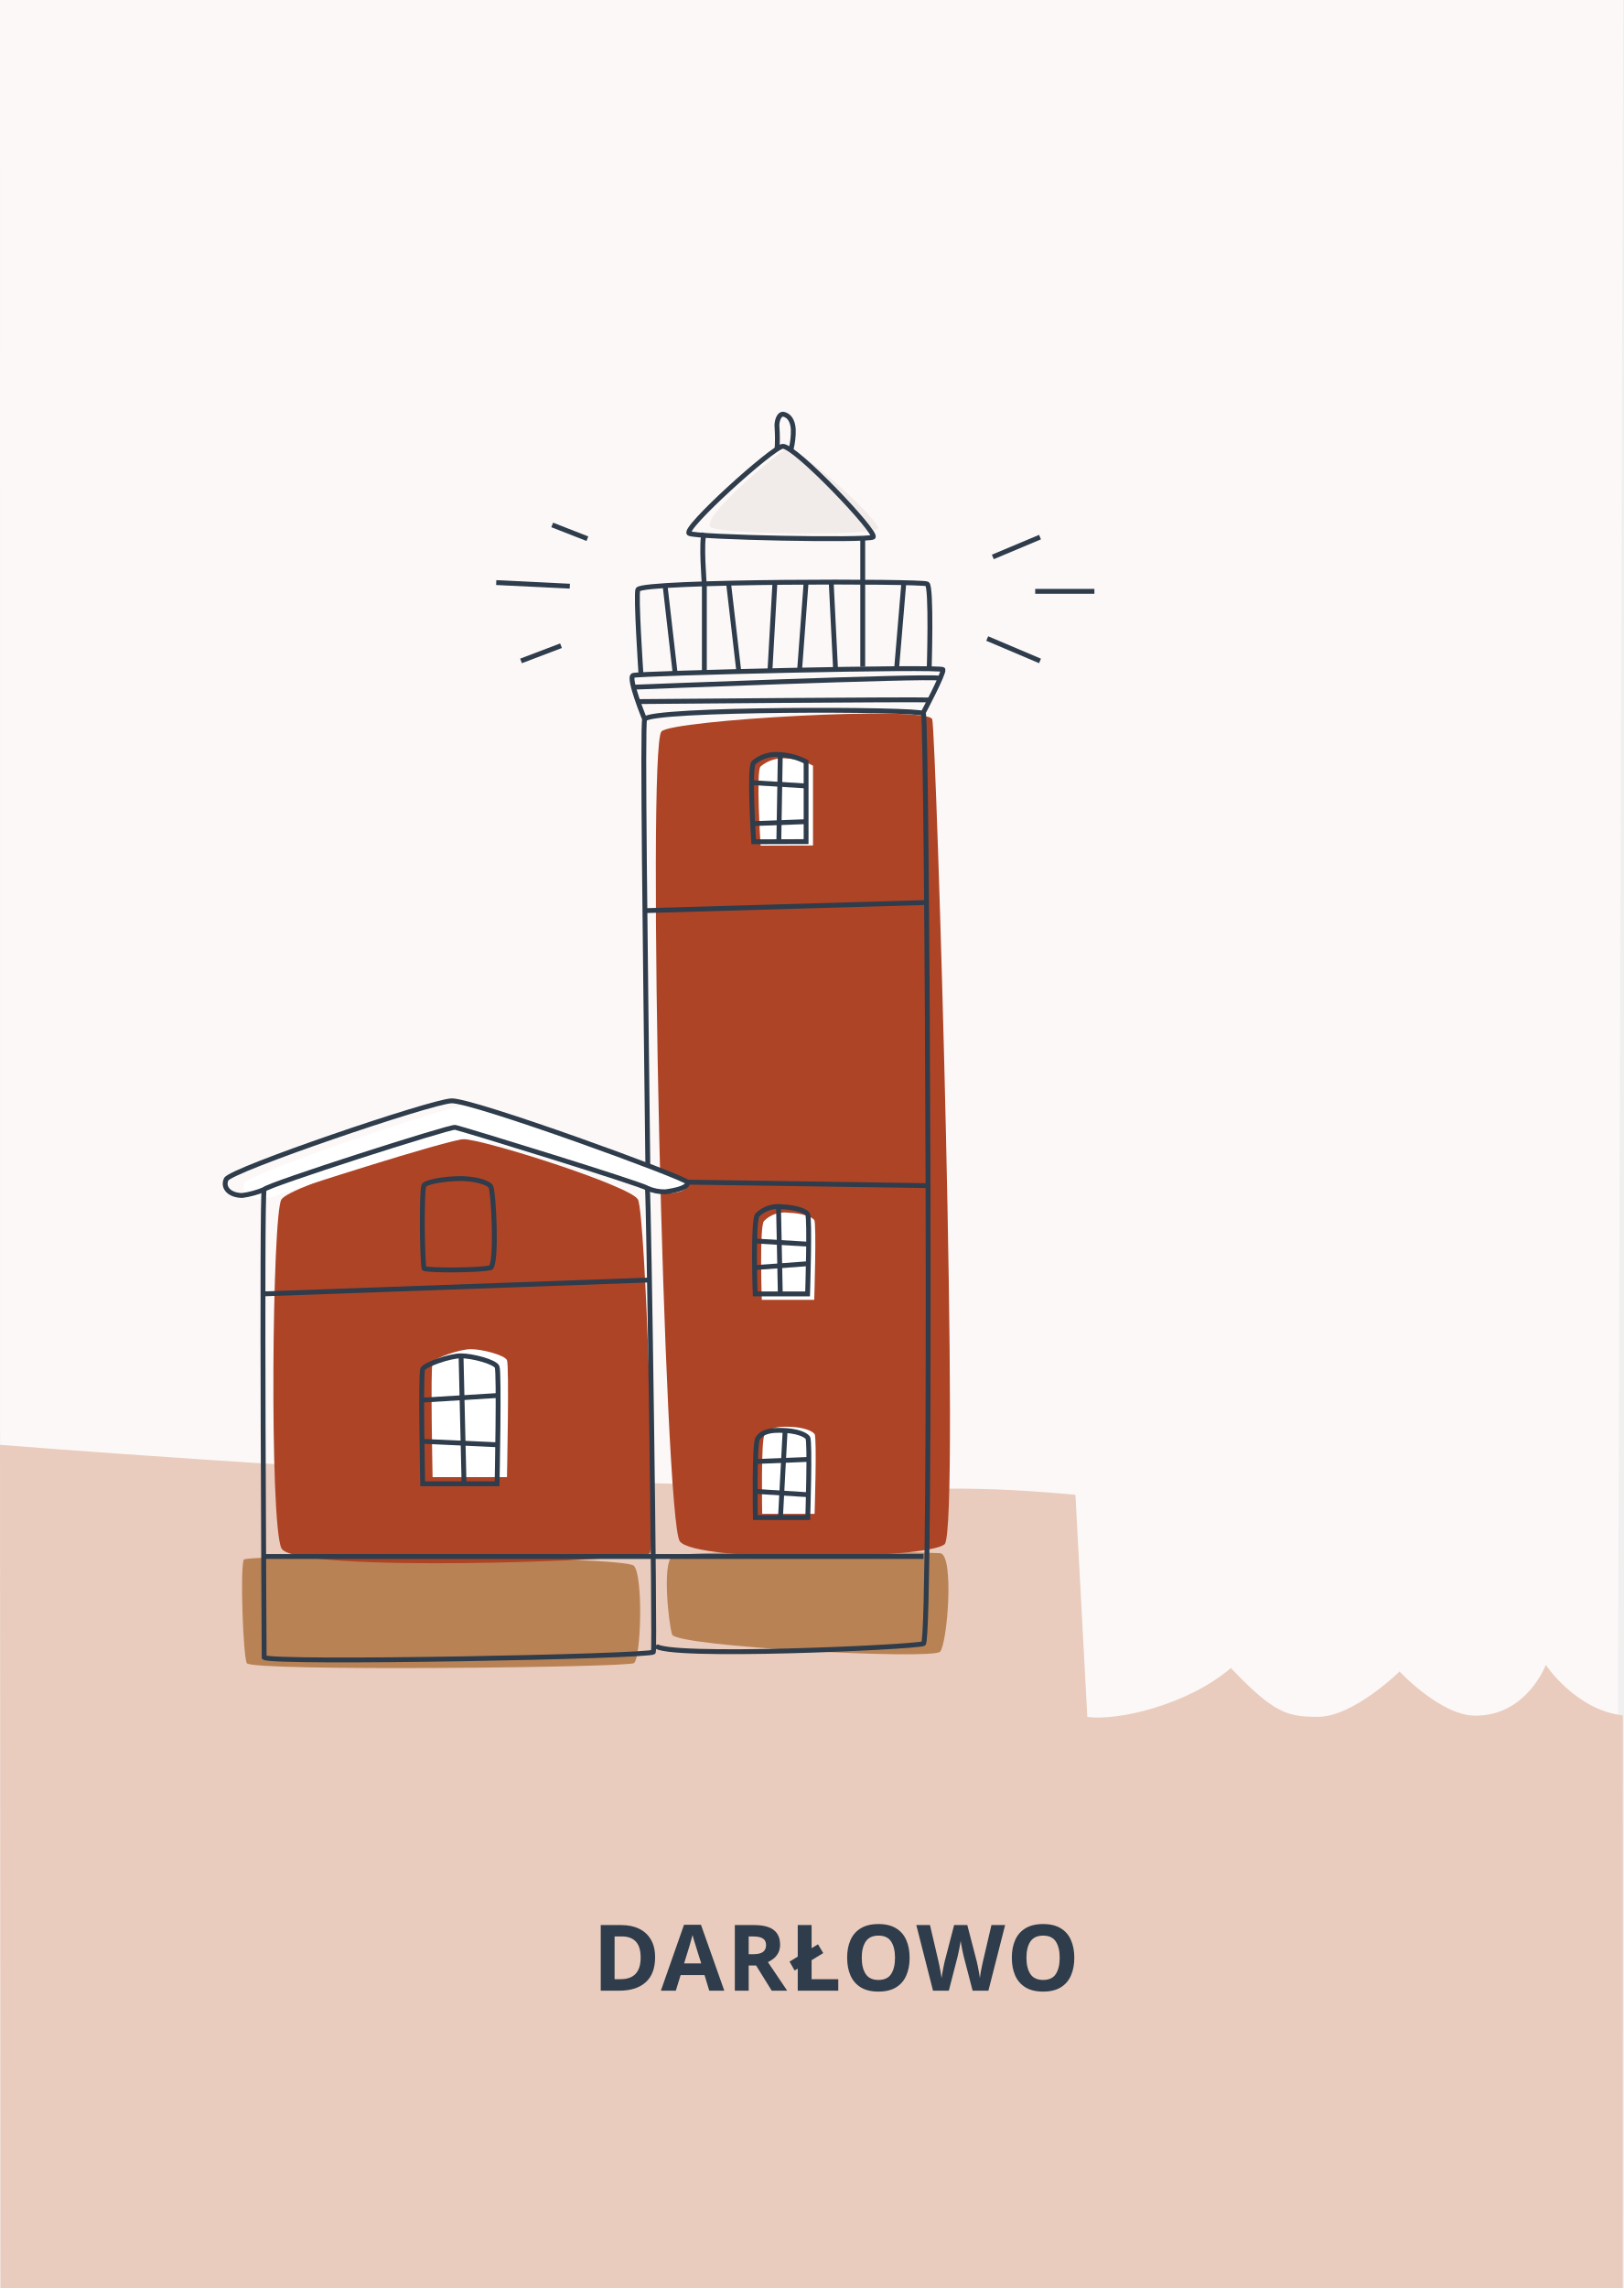
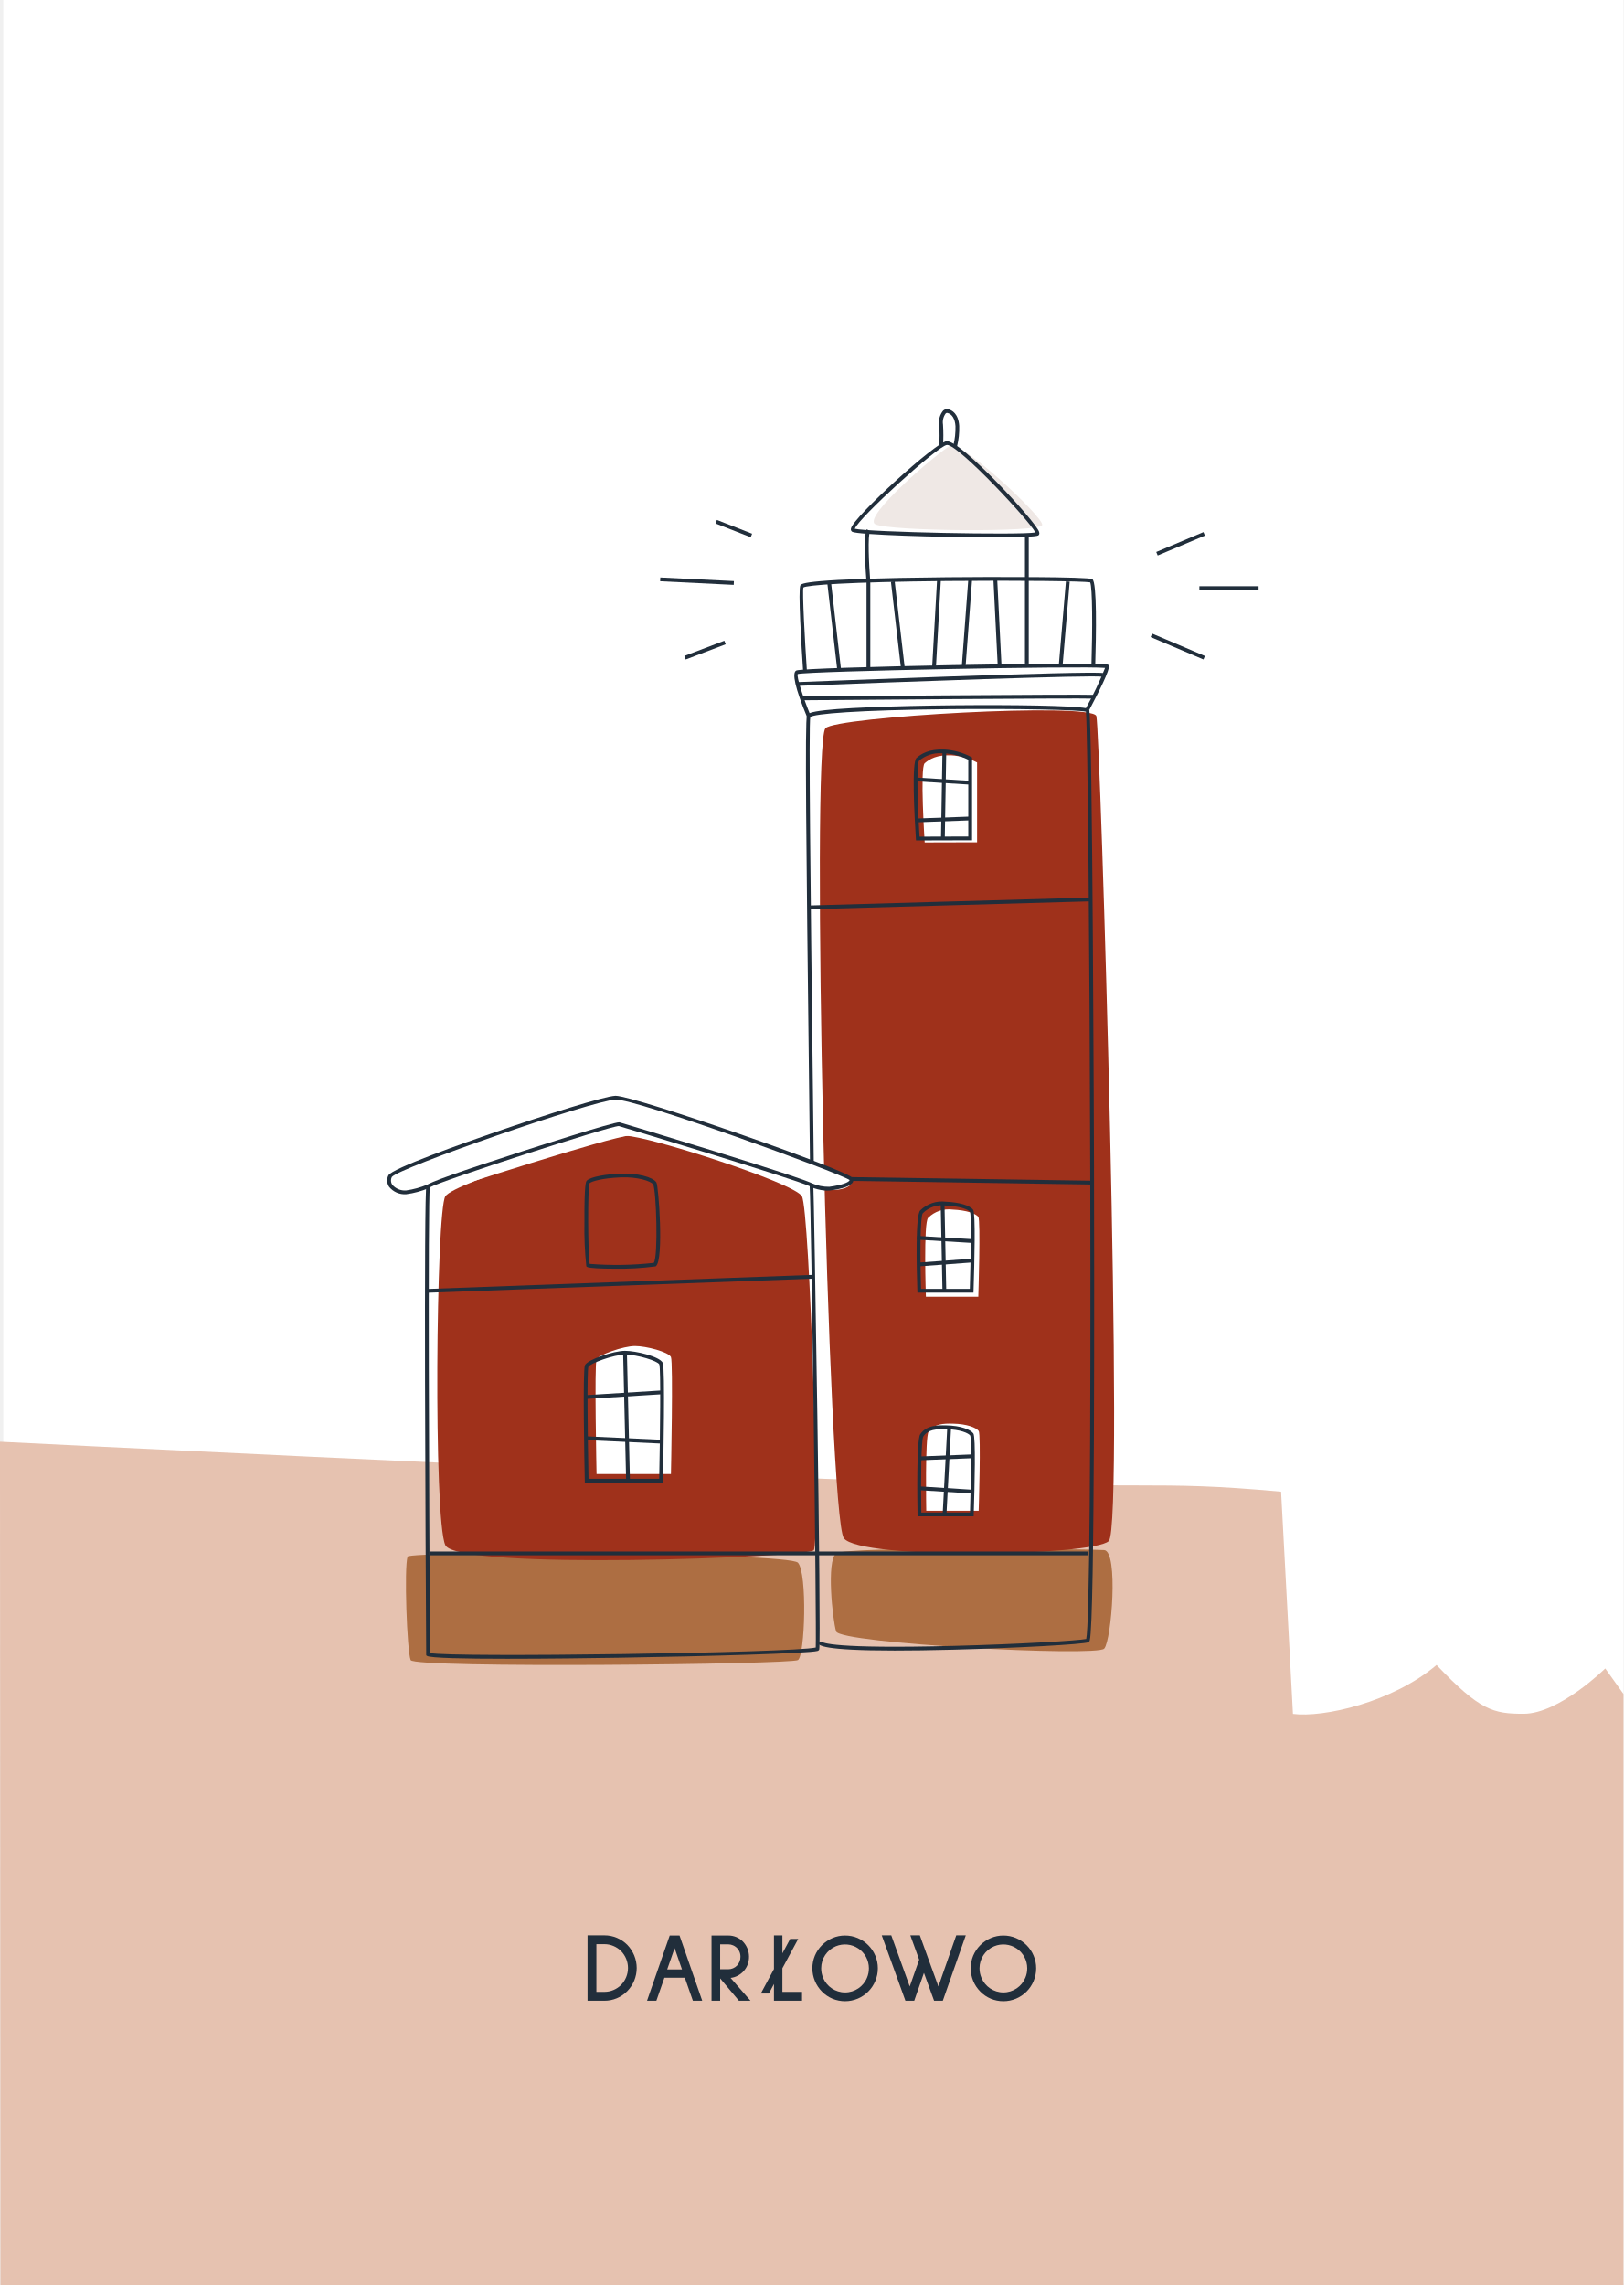
- <svg xmlns="http://www.w3.org/2000/svg" width="300.441" height="423.364" viewBox="0 0 300.441 423.364">
-   <g id="SLIDER" transform="translate(2351 -4042.636)">
-     <g id="_6_DARŁ" data-name="6 DARŁ" transform="translate(-2350.961 3789.971)">
-       <g id="Group_112" data-name="Group 112" transform="translate(-0.039 252.665)">
-         <path id="Path_922" data-name="Path 922" d="M299.1,674.738l1.3-422.073H-.039L.042,676.029Z" transform="translate(0.039 -252.665)" fill="#fcf8f7" />
+ <svg xmlns="http://www.w3.org/2000/svg" width="352.713" height="496.375" viewBox="0 0 352.713 496.375">
+   <g id="_6" data-name="6" transform="translate(10371.713 -13343)">
+     <rect id="Rectangle_276" data-name="Rectangle 276" width="352" height="496" transform="translate(-10371 13343)" fill="#fff" />
+     <g id="darłowo" transform="translate(-12759.499 13009.689)">
+       <g id="Group_435" data-name="Group 435" transform="translate(2387.786 646.497)">
+         <path id="Path_2280" data-name="Path 2280" d="M2740.5,794.685H2387.882l-.1-183.19s117.816,5.916,185.576,8.3,63.549-.069,92.749,2.55l2.576,48.276c6.584.859,21.615-2.5,31.205-10.625,9.447,9.909,12.313,10.6,18.917,10.6,7.735,0,17.727-9.848,17.727-9.848l3.964,5.545V794.685" transform="translate(-2387.786 -611.495)" fill="#e6c2b0" />
      </g>
-       <g id="Group_113" data-name="Group 113" transform="translate(-0.039 520.01)">
-         <path id="Path_923" data-name="Path 923" d="M300.321,556.03H.043L-.039,400.011s62.352,5.039,120.063,7.069,54.122-.058,78.992,2.172l2.2,41.116c5.607.731,18.407-2.128,26.576-9.05,8.047,8.441,10.487,9.025,16.112,9.025,6.586,0,15.1-8.386,15.1-8.386s7.559,8.087,13.9,8.167c9.631.121,13.167-9.386,13.167-9.386s5.559,8.357,14.261,9.335Z" transform="translate(0.039 -400.011)" fill="#e9ccbd" />
-       </g>
-       <text id="DARŁOWO" transform="translate(149.23 621.012)" fill="#2e3c4b" font-size="17" font-family="SulphurPoint-Bold, Sulphur Point" font-weight="700" letter-spacing="0.025em">
-         <tspan x="-39.61" y="0">DARŁOWO</tspan>
-       </text>
-       <g id="darłowo_kolor" data-name="darłowo kolor" transform="translate(44.762 335.706)">
-         <path id="Path_924" data-name="Path 924" d="M86.5,298.483c2.09-1,17.25,13.191,17.028,14.635s-28.207,1.174-30.859-.112S84.641,299.37,86.5,298.483Z" transform="translate(14.192 -298.432)" fill="#f1ece9" />
-         <path id="Path_925" data-name="Path 925" d="M24.958,412c.376-1.063,70.451-.786,72.224,1.129s1.306,17.208,0,18.017-70.985,1.559-71.66,0S24.281,413.918,24.958,412Z" transform="translate(-24.653 -206.443)" fill="#b98255" />
-         <path id="Path_926" data-name="Path 926" d="M118.567,411.176c2.664.243,1.352,16.687,0,18.235s-48.933-.933-49.609-3.188-1.8-13.076,0-14.43S116.761,411.013,118.567,411.176Z" transform="translate(10.636 -206.826)" fill="#b98255" />
-         <path id="Path_927" data-name="Path 927" d="M67.9,328.751c1.867-2.137,49.392-4.848,50.127-2.255s5.24,149.812,2.3,152.63-46.135,3.513-49.027-.535S65.154,331.888,67.9,328.751Z" transform="translate(9.722 -276.442)" fill="#ae4426" />
-         <path id="Path_928" data-name="Path 928" d="M62.8,368.827c3.759-.056,31.081,8.637,32.521,11.173S98.7,444.183,97.5,445.493s-65.935,3.787-68.165-.947-1.718-61.888,0-64.546S59.724,368.872,62.8,368.827Z" transform="translate(-22.049 -241.103)" fill="#ae4426" />
-         <path id="Path_929" data-name="Path 929" d="M100.953,381.273c2.558.971,6.272.205,6.066-1.272-.129-.907-36.435-14.873-40.325-14.7S25.785,378.073,25,379.82c-.72,1.595.708,2.988,2.988,2.988a16.327,16.327,0,0,0,4.042-1.1s30.266-9.874,34.1-10.1,34.827,9.669,34.827,9.669" transform="translate(-24.527 -243.978)" fill="#fff" />
-         <g id="Group_114" data-name="Group 114" transform="translate(35.079 166.605)">
-           <path id="Path_930" data-name="Path 930" d="M44.174,392.707c.372-.818,4.981-2.451,7.1-2.451s6.225,1.1,6.666,2.029,0,21.648,0,21.648H44.174S43.752,393.638,44.174,392.707Z" transform="translate(-43.986 -390.256)" fill="#fff" />
-           <line id="Line_444" data-name="Line 444" x1="0.556" y1="23.677" transform="translate(7.286)" fill="#fff" />
-           <line id="Line_445" data-name="Line 445" y1="0.868" x2="14.148" transform="translate(0 7.335)" fill="#fff" />
-           <line id="Line_446" data-name="Line 446" x2="14.148" y2="0.653" transform="translate(0 15.813)" fill="#fff" />
-         </g>
-         <g id="Group_115" data-name="Group 115" transform="translate(95.804 141.344)">
-           <path id="Path_931" data-name="Path 931" d="M77.732,392.466s-.477-13.824.425-14.613a5.381,5.381,0,0,1,4.5-1.51c2.633.113,4.315.737,4.774,1.352s0,14.771,0,14.771Z" transform="translate(-77.331 -376.333)" fill="#fff" />
-           <line id="Line_447" data-name="Line 447" x2="0.329" y2="16.123" transform="translate(4.72 0.01)" fill="#fff" />
-           <line id="Line_448" data-name="Line 448" y1="0.745" x2="10.164" transform="translate(0.137 10.536)" fill="#fff" />
-           <line id="Line_449" data-name="Line 449" x2="10.107" y2="0.605" transform="translate(0 6.323)" fill="#fff" />
-         </g>
-         <g id="Group_116" data-name="Group 116" transform="translate(96.009 180.956)">
-           <path id="Path_932" data-name="Path 932" d="M77.733,414.293s-.245-13.617.425-14.613c1.014-1.508,2.832-1.54,4.5-1.508,2.635.051,4.315.735,4.774,1.352s0,14.769,0,14.769Z" transform="translate(-77.469 -398.165)" fill="#fff" />
-           <line id="Line_450" data-name="Line 450" x1="0.858" y2="16.1" transform="translate(4.912 0.028)" fill="#fff" />
-           <line id="Line_451" data-name="Line 451" x2="10.164" y2="0.643" transform="translate(0 11.277)" fill="#fff" />
-           <line id="Line_452" data-name="Line 452" y1="0.396" x2="9.884" transform="translate(0.28 5.37)" fill="#fff" />
-         </g>
-         <g id="Group_117" data-name="Group 117" transform="translate(95.582 57.3)">
-           <path id="Path_933" data-name="Path 933" d="M77.733,346.147s-.9-13.869,0-14.657a6.479,6.479,0,0,1,4.922-1.466,11.813,11.813,0,0,1,4.774,1.324v14.769Z" transform="translate(-77.332 -330.013)" fill="#fff" />
-           <line id="Line_453" data-name="Line 453" x1="0.274" y2="16.123" transform="translate(5.049 0.01)" fill="#fff" />
-           <line id="Line_454" data-name="Line 454" y1="0.365" x2="9.884" transform="translate(0.214 12.412)" fill="#fff" />
-           <line id="Line_455" data-name="Line 455" x2="9.932" y2="0.611" transform="translate(0.165 5.197)" fill="#fff" />
+       <g id="Group_437" data-name="Group 437" transform="translate(2515.432 753.719)">
+         <g id="Group_436" data-name="Group 436">
+           <path id="Path_2281" data-name="Path 2281" d="M2495.515,716.191v-14.2h3.67a6.861,6.861,0,0,1,2.708.544,7.1,7.1,0,0,1,2.261,1.525,7.546,7.546,0,0,1,1.5,2.293,7.176,7.176,0,0,1,0,5.481,7.241,7.241,0,0,1-1.5,2.271,6.894,6.894,0,0,1-4.969,2.09Zm1.921-12.285v10.365h1.749a4.979,4.979,0,0,0,1.973-.405,5.2,5.2,0,0,0,1.652-1.109,5.3,5.3,0,0,0,1.1-1.674,5.255,5.255,0,0,0,0-3.988,5.309,5.309,0,0,0-1.1-1.674,5.2,5.2,0,0,0-1.652-1.109,4.98,4.98,0,0,0-1.973-.405Z" transform="translate(-2495.515 -701.987)" fill="#212e3b" />
+           <path id="Path_2282" data-name="Path 2282" d="M2516.383,716.185l-1.749-4.991H2510.2l-1.748,4.991h-2.027l4.927-14.162h2.134l4.926,14.162Zm-3.966-11.41L2510.8,709.4h3.219Z" transform="translate(-2493.498 -701.98)" fill="#212e3b" />
+           <path id="Path_2283" data-name="Path 2283" d="M2526.717,716.185H2524.2l-4.074-4.841v4.841h-1.877V702.023h3.648a4.4,4.4,0,0,1,3.2,1.344,4.842,4.842,0,0,1,.958,1.5,4.858,4.858,0,0,1,.043,3.466,4.434,4.434,0,0,1-.852,1.408,4.644,4.644,0,0,1-1.3,1.013,4.244,4.244,0,0,1-1.557.48Zm-6.592-12.242v5.417h1.771a2.538,2.538,0,0,0,1.023-.213,2.713,2.713,0,0,0,.854-.576,2.806,2.806,0,0,0,.564-.875,2.708,2.708,0,0,0,.2-1.045,2.646,2.646,0,0,0-1.622-2.5,2.539,2.539,0,0,0-1.023-.213Z" transform="translate(-2491.312 -701.98)" fill="#212e3b" />
+           <path id="Path_2284" data-name="Path 2284" d="M2536.242,714.268v1.919h-6.1v-3.626l-1.11,2.069h-1.746l2.856-5.311v-7.315h1.834v3.9l1.684-3.135h1.75l-3.434,6.377v5.119Z" transform="translate(-2489.641 -701.984)" fill="#212e3b" />
+           <path id="Path_2285" data-name="Path 2285" d="M2541.1,715.747a6.907,6.907,0,0,1-2.271-1.546,7.118,7.118,0,0,1-1.534-2.293,7.165,7.165,0,0,1-.011-5.5,7.11,7.11,0,0,1,1.545-2.293,7.236,7.236,0,0,1,2.271-1.536,6.87,6.87,0,0,1,2.742-.555,6.948,6.948,0,0,1,2.751.555,7.16,7.16,0,0,1,3.816,3.818,6.945,6.945,0,0,1,.556,2.751,7.023,7.023,0,0,1-.556,2.762,7.132,7.132,0,0,1-3.816,3.828,7.143,7.143,0,0,1-5.493.011Zm.746-11.389a5.175,5.175,0,0,0-3.188,4.788,5.233,5.233,0,0,0,.406,2.037,5.162,5.162,0,0,0,9.554,0,5.214,5.214,0,0,0,.405-2.037,5.192,5.192,0,0,0-7.177-4.788Z" transform="translate(-2487.894 -701.98)" fill="#212e3b" />
+           <path id="Path_2286" data-name="Path 2286" d="M2562.728,716.191h-1.9l-2.2-6.036-2.113,6.036H2554.6l-5.14-14.2h2.069l4.01,11.112,2.049-5.823-1.92-5.289h2.068l1.878,5.2,2.153,5.908,3.882-11.112h2.07Z" transform="translate(-2485.541 -701.987)" fill="#212e3b" />
+           <path id="Path_2287" data-name="Path 2287" d="M2570.131,715.747a6.873,6.873,0,0,1-2.271-1.546,7.091,7.091,0,0,1-1.536-2.293,7.159,7.159,0,0,1-.012-5.5,7.242,7.242,0,0,1,3.819-3.828,6.859,6.859,0,0,1,2.74-.555,6.944,6.944,0,0,1,2.751.555,7.166,7.166,0,0,1,3.817,3.818,6.915,6.915,0,0,1,.555,2.751,6.992,6.992,0,0,1-.555,2.762,7.138,7.138,0,0,1-3.817,3.828,7.138,7.138,0,0,1-5.491.011Zm.746-11.389a5.169,5.169,0,0,0-3.189,4.788,5.232,5.232,0,0,0,.405,2.037,5.164,5.164,0,0,0,9.555,0,5.236,5.236,0,0,0,.405-2.037,5.191,5.191,0,0,0-7.177-4.788Z" transform="translate(-2482.526 -701.98)" fill="#212e3b" />
        </g>
      </g>
-       <g id="darłowo-2" data-name="darłowo" transform="translate(41.639 329.308)">
-         <path id="Path_934" data-name="Path 934" d="M67.825,498.139c1.232,2.462,47.991.337,49.569-.339s.677-171.194,0-172.1-50.7-.969-51.6,1.061c-.437.98.113,41.675.588,82.577" transform="translate(11.848 -270.314)" fill="none" stroke="#2e3c4b" stroke-miterlimit="10" stroke-width="0.9" />
-         <path id="Path_935" data-name="Path 935" d="M118.375,328.933s3.834-7.216,3.609-7.893-56.428.659-57.35,1.069c-1.014.45,2.143,8.118,2.143,8.118" transform="translate(10.868 -273.775)" fill="none" stroke="#2e3c4b" stroke-miterlimit="10" stroke-width="0.9" />
-         <path id="Path_936" data-name="Path 936" d="M64.584,323.531s54.418-2.15,56.486-1.68" transform="translate(10.99 -273.017)" fill="none" stroke="#2e3c4b" stroke-miterlimit="10" stroke-width="0.9" />
-         <path id="Path_937" data-name="Path 937" d="M65.041,324.362s51.6-.443,54.022-.3" transform="translate(11.363 -271.185)" fill="none" stroke="#2e3c4b" stroke-miterlimit="10" stroke-width="0.9" />
-         <path id="Path_938" data-name="Path 938" d="M119,328.061s.472-15.128-.376-15.691S66.156,311.8,65.093,313.4c-.45.677.562,15.754.562,15.754" transform="translate(11.311 -280.963)" fill="none" stroke="#2e3c4b" stroke-miterlimit="10" stroke-width="0.9" />
-         <line id="Line_456" data-name="Line 456" x2="1.851" y2="16.132" transform="translate(81.436 31.823)" fill="none" stroke="#2e3c4b" stroke-miterlimit="10" stroke-width="0.9" />
-         <line id="Line_457" data-name="Line 457" x2="1.887" y2="16.252" transform="translate(93.205 31.547)" fill="none" stroke="#2e3c4b" stroke-miterlimit="10" stroke-width="0.9" />
-         <line id="Line_458" data-name="Line 458" x1="0.911" y2="16.111" transform="translate(100.842 31.154)" fill="none" stroke="#2e3c4b" stroke-miterlimit="10" stroke-width="0.9" />
-         <line id="Line_459" data-name="Line 459" x1="1.184" y2="15.951" transform="translate(106.338 31.154)" fill="none" stroke="#2e3c4b" stroke-miterlimit="10" stroke-width="0.9" />
-         <line id="Line_460" data-name="Line 460" x2="0.788" y2="15.847" transform="translate(112.172 31.078)" fill="none" stroke="#2e3c4b" stroke-miterlimit="10" stroke-width="0.9" />
-         <path id="Path_939" data-name="Path 939" d="M86.6,320.767" transform="translate(28.924 -273.845)" fill="none" stroke="#2e3c4b" stroke-miterlimit="10" stroke-width="0.9" />
-         <path id="Path_940" data-name="Path 940" d="M86.355,312.032" transform="translate(28.721 -280.959)" fill="none" stroke="#2e3c4b" stroke-miterlimit="10" stroke-width="0.9" />
-         <path id="Path_941" data-name="Path 941" d="M90.208,320.593" transform="translate(31.859 -273.987)" fill="none" stroke="#2e3c4b" stroke-miterlimit="10" stroke-width="0.9" />
-         <path id="Path_942" data-name="Path 942" d="M90.208,312.077" transform="translate(31.859 -280.922)" fill="none" stroke="#2e3c4b" stroke-miterlimit="10" stroke-width="0.9" />
-         <line id="Line_461" data-name="Line 461" x1="1.293" y2="15.374" transform="translate(124.289 31.547)" fill="none" stroke="#2e3c4b" stroke-miterlimit="10" stroke-width="0.9" />
-         <path id="Path_943" data-name="Path 943" d="M71.949,307.066c-.677,1.129,0,9.6,0,9.6v15.979" transform="translate(16.744 -285.003)" fill="none" stroke="#2e3c4b" stroke-miterlimit="10" stroke-width="0.9" />
-         <line id="Line_462" data-name="Line 462" y1="23.99" transform="translate(118.007 22.74)" fill="none" stroke="#2e3c4b" stroke-miterlimit="10" stroke-width="0.9" />
-         <path id="Path_944" data-name="Path 944" d="M87.621,298.18c2.3-.14,17.738,16.123,16.723,16.8s-32.7.091-34.049-.688S85.78,298.293,87.621,298.18Z" transform="translate(15.579 -292.24)" fill="none" stroke="#2e3c4b" stroke-miterlimit="10" stroke-width="0.9" />
-         <g id="Group_118" data-name="Group 118" transform="translate(97.425 62.98)">
-           <path id="Path_945" data-name="Path 945" d="M77.028,345.751s-.9-13.868,0-14.657a6.474,6.474,0,0,1,4.921-1.466,11.828,11.828,0,0,1,4.776,1.324v14.769Z" transform="translate(-76.627 -329.617)" fill="none" stroke="#2e3c4b" stroke-miterlimit="10" stroke-width="0.9" />
-           <line id="Line_463" data-name="Line 463" x1="0.274" y2="16.123" transform="translate(5.048 0.01)" fill="none" stroke="#2e3c4b" stroke-miterlimit="10" stroke-width="0.9" />
-           <line id="Line_464" data-name="Line 464" y1="0.365" x2="9.884" transform="translate(0.213 12.413)" fill="none" stroke="#2e3c4b" stroke-miterlimit="10" stroke-width="0.9" />
-           <line id="Line_465" data-name="Line 465" x2="9.932" y2="0.611" transform="translate(0.164 5.198)" fill="none" stroke="#2e3c4b" stroke-miterlimit="10" stroke-width="0.9" />
+       <g id="darłowo_kolor" data-name="darłowo kolor" transform="translate(2475.982 430.097)">
+         <path id="Path_2288" data-name="Path 2288" d="M2564.6,428.92c2.454-1.171,20.254,15.489,19.994,17.183s-33.12,1.379-36.233-.13S2562.411,429.963,2564.6,428.92Z" transform="translate(-2446.365 -428.861)" fill="#efe8e5" />
+         <path id="Path_2289" data-name="Path 2289" d="M2462.579,632.669c.441-1.249,82.721-.923,84.8,1.323s1.534,20.206,0,21.156-83.346,1.829-84.14,0S2461.785,634.92,2462.579,632.669Z" transform="translate(-2462.22 -391.315)" fill="#ad6e42" />
+         <path id="Path_2290" data-name="Path 2290" d="M2599.519,631.409c3.128.284,1.589,19.592,0,21.41s-57.452-1.1-58.247-3.743-2.118-15.355,0-16.945S2597.4,631.216,2599.519,631.409Z" transform="translate(-2447.817 -391.471)" fill="#ad6e42" />
+         <path id="Path_2291" data-name="Path 2291" d="M2539.324,481.3c2.192-2.507,57.991-5.692,58.855-2.647s6.153,175.9,2.707,179.21-54.169,4.123-57.566-.629S2536.106,484.987,2539.324,481.3Z" transform="translate(-2448.19 -419.886)" fill="#9f311b" />
+         <path id="Path_2292" data-name="Path 2292" d="M2509,555.428c4.415-.065,36.493,10.14,38.186,13.119s3.966,75.36,2.564,76.9-77.417,4.447-80.035-1.11-2.019-72.665,0-75.787S2505.394,555.481,2509,555.428Z" transform="translate(-2461.158 -405.462)" fill="#9f311b" />
+         <path id="Path_2293" data-name="Path 2293" d="M2551.906,567.84c3,1.14,7.364.241,7.12-1.493-.151-1.066-42.778-17.463-47.345-17.265s-48.034,15-48.96,17.052c-.846,1.872.83,3.507,3.507,3.507a19.168,19.168,0,0,0,4.747-1.3s35.538-11.592,40.038-11.856,40.894,11.352,40.894,11.352" transform="translate(-2462.169 -406.635)" fill="#fff" />
+         <g id="Group_438" data-name="Group 438" transform="translate(41.189 195.618)">
+           <path id="Path_2294" data-name="Path 2294" d="M2497.2,596.836c.436-.961,5.846-2.879,8.334-2.879s7.309,1.29,7.828,2.383,0,25.417,0,25.417H2497.2S2496.707,597.927,2497.2,596.836Z" transform="translate(-2496.982 -593.957)" fill="#fff" />
+           <line id="Line_1018" data-name="Line 1018" x1="0.652" y1="27.8" transform="translate(8.555)" fill="#fff" />
+           <line id="Line_1019" data-name="Line 1019" y1="1.019" x2="16.611" transform="translate(0 8.612)" fill="#fff" />
+           <line id="Line_1020" data-name="Line 1020" x2="16.612" y2="0.767" transform="translate(0 18.566)" fill="#fff" />
        </g>
-         <g id="Group_119" data-name="Group 119" transform="translate(97.699 146.641)">
-           <path id="Path_946" data-name="Path 946" d="M77.056,391.859s-.479-13.824.423-14.613a5.381,5.381,0,0,1,4.5-1.51c2.633.114,4.316.737,4.776,1.354s0,14.769,0,14.769Z" transform="translate(-76.654 -375.726)" fill="none" stroke="#2e3c4b" stroke-miterlimit="10" stroke-width="0.9" />
-           <line id="Line_466" data-name="Line 466" x2="0.329" y2="16.123" transform="translate(4.72 0.011)" fill="none" stroke="#2e3c4b" stroke-miterlimit="10" stroke-width="0.9" />
-           <line id="Line_467" data-name="Line 467" y1="0.745" x2="10.164" transform="translate(0.137 10.537)" fill="none" stroke="#2e3c4b" stroke-miterlimit="10" stroke-width="0.9" />
-           <line id="Line_468" data-name="Line 468" x2="10.107" y2="0.605" transform="translate(0 6.325)" fill="none" stroke="#2e3c4b" stroke-miterlimit="10" stroke-width="0.9" />
+         <g id="Group_439" data-name="Group 439" transform="translate(112.488 165.957)">
+           <path id="Path_2295" data-name="Path 2295" d="M2557.577,587.867s-.562-16.232.5-17.158a6.316,6.316,0,0,1,5.281-1.773c3.09.133,5.067.865,5.606,1.589s0,17.342,0,17.342Z" transform="translate(-2557.106 -568.924)" fill="#fff" />
+           <line id="Line_1021" data-name="Line 1021" x2="0.386" y2="18.93" transform="translate(5.542 0.012)" fill="#fff" />
+           <line id="Line_1022" data-name="Line 1022" y1="0.874" x2="11.934" transform="translate(0.161 12.372)" fill="#fff" />
+           <line id="Line_1023" data-name="Line 1023" x2="11.867" y2="0.71" transform="translate(0 7.425)" fill="#fff" />
        </g>
-         <g id="Group_120" data-name="Group 120" transform="translate(97.87 188.024)">
-           <path id="Path_947" data-name="Path 947" d="M77.038,414.664s-.245-13.619.425-14.615c1.014-1.508,2.832-1.54,4.5-1.508,2.635.051,4.316.737,4.775,1.352s0,14.771,0,14.771Z" transform="translate(-76.773 -398.534)" fill="none" stroke="#2e3c4b" stroke-miterlimit="10" stroke-width="0.9" />
-           <line id="Line_469" data-name="Line 469" x1="0.858" y2="16.1" transform="translate(4.912 0.029)" fill="none" stroke="#2e3c4b" stroke-miterlimit="10" stroke-width="0.9" />
-           <line id="Line_470" data-name="Line 470" x2="10.164" y2="0.643" transform="translate(0 11.277)" fill="none" stroke="#2e3c4b" stroke-miterlimit="10" stroke-width="0.9" />
-           <line id="Line_471" data-name="Line 471" y1="0.396" x2="9.884" transform="translate(0.28 5.371)" fill="none" stroke="#2e3c4b" stroke-miterlimit="10" stroke-width="0.9" />
+         <g id="Group_440" data-name="Group 440" transform="translate(112.729 212.467)">
+           <path id="Path_2296" data-name="Path 2296" d="M2557.63,627.115s-.287-15.99.5-17.158c1.192-1.773,3.326-1.811,5.281-1.773,3.092.06,5.066.865,5.606,1.589s0,17.342,0,17.342Z" transform="translate(-2557.32 -608.177)" fill="#fff" />
+           <line id="Line_1024" data-name="Line 1024" x1="1.008" y2="18.904" transform="translate(5.767 0.035)" fill="#fff" />
+           <line id="Line_1025" data-name="Line 1025" x2="11.934" y2="0.755" transform="translate(0 13.241)" fill="#fff" />
+           <line id="Line_1026" data-name="Line 1026" y1="0.465" x2="11.605" transform="translate(0.329 6.307)" fill="#fff" />
        </g>
-         <path id="Path_948" data-name="Path 948" d="M27.01,465.724s-.506-85.743,0-86.589,34.332-11.67,35.346-11.5,34.915,10.6,35.591,11.276c.25,1.33,1.446,84.952,1.107,85.8S28.532,466.907,27.01,465.724Z" transform="translate(-19.793 -235.678)" fill="none" stroke="#2e3c4b" stroke-miterlimit="10" stroke-width="0.9" />
-         <path id="Path_949" data-name="Path 949" d="M101.086,381.112a8.008,8.008,0,0,0,3.322.653c2.442-.327,4.382-.936,4.043-1.789s-39.743-15.214-43.633-15.045-40.909,12.775-41.7,14.522c-.72,1.595.708,2.988,2.988,2.988a16.307,16.307,0,0,0,4.041-1.1" transform="translate(-22.932 -237.879)" fill="none" stroke="#2e3c4b" stroke-miterlimit="10" stroke-width="0.9" />
-         <path id="Path_950" data-name="Path 950" d="M43.371,389.488c.631.377,9.832.4,12.347-.134,1.183-1.072.506-14.2,0-15.007s-3.233-1.609-6.352-1.475-5.487.671-5.995,1.207S43.008,388.278,43.371,389.488Z" transform="translate(-6.553 -231.423)" fill="none" stroke="#2e3c4b" stroke-miterlimit="10" stroke-width="0.9" />
-         <g id="Group_121" data-name="Group 121" transform="translate(36.371 174.236)">
-           <path id="Path_951" data-name="Path 951" d="M43.165,393.387c.372-.818,4.981-2.451,7.1-2.451s6.225,1.1,6.666,2.029,0,21.648,0,21.648H43.165S42.743,394.318,43.165,393.387Z" transform="translate(-42.977 -390.935)" fill="none" stroke="#2e3c4b" stroke-miterlimit="10" stroke-width="0.9" />
-           <line id="Line_472" data-name="Line 472" x1="0.556" y1="23.677" transform="translate(7.286)" fill="none" stroke="#2e3c4b" stroke-miterlimit="10" stroke-width="0.9" />
-           <line id="Line_473" data-name="Line 473" y1="0.868" x2="14.148" transform="translate(0 7.335)" fill="none" stroke="#2e3c4b" stroke-miterlimit="10" stroke-width="0.9" />
-           <line id="Line_474" data-name="Line 474" x2="14.148" y2="0.653" transform="translate(0 15.813)" fill="none" stroke="#2e3c4b" stroke-miterlimit="10" stroke-width="0.9" />
+         <g id="Group_441" data-name="Group 441" transform="translate(112.227 67.279)">
+           <path id="Path_2297" data-name="Path 2297" d="M2557.407,504.585s-1.059-16.283,0-17.209,2.687-1.853,5.779-1.72a13.858,13.858,0,0,1,5.605,1.556v17.342Z" transform="translate(-2556.937 -485.642)" fill="#fff" />
+           <line id="Line_1027" data-name="Line 1027" x1="0.322" y2="18.93" transform="translate(5.928 0.012)" fill="#fff" />
+           <line id="Line_1028" data-name="Line 1028" y1="0.428" x2="11.605" transform="translate(0.251 14.574)" fill="#fff" />
+           <line id="Line_1029" data-name="Line 1029" x2="11.662" y2="0.717" transform="translate(0.194 6.103)" fill="#fff" />
        </g>
-         <line id="Line_475" data-name="Line 475" x2="121.814" transform="translate(7.429 211.364)" fill="none" stroke="#2e3c4b" stroke-miterlimit="10" stroke-width="0.9" />
-         <line id="Line_476" data-name="Line 476" y1="1.509" x2="52.133" transform="translate(77.687 90.352)" fill="none" stroke="#2e3c4b" stroke-miterlimit="10" stroke-width="0.9" />
-         <line id="Line_477" data-name="Line 477" x2="44.572" y2="0.65" transform="translate(85.519 142.097)" fill="none" stroke="#2e3c4b" stroke-miterlimit="10" stroke-width="0.9" />
-         <line id="Line_478" data-name="Line 478" y1="2.575" x2="71.653" transform="translate(6.993 160.199)" fill="none" stroke="#2e3c4b" stroke-miterlimit="10" stroke-width="0.9" />
-         <path id="Path_952" data-name="Path 952" d="M79.244,301.354a30.677,30.677,0,0,0,0-3.89c-.154-1.183.352-2.761,1.256-2.536s1.635,1.07,1.747,2.762a13.733,13.733,0,0,1-.4,3.665" transform="translate(22.907 -294.906)" fill="none" stroke="#2e3c4b" stroke-miterlimit="10" stroke-width="0.9" />
-         <line id="Line_479" data-name="Line 479" y1="3.671" x2="8.733" transform="translate(142.085 22.74)" fill="none" stroke="#2e3c4b" stroke-miterlimit="10" stroke-width="0.9" />
-         <line id="Line_480" data-name="Line 480" x2="10.953" transform="translate(149.93 32.775)" fill="none" stroke="#2e3c4b" stroke-miterlimit="10" stroke-width="0.9" />
-         <line id="Line_481" data-name="Line 481" x2="9.769" y2="4.144" transform="translate(141.049 41.508)" fill="none" stroke="#2e3c4b" stroke-miterlimit="10" stroke-width="0.9" />
-         <line id="Line_482" data-name="Line 482" x1="6.512" y1="2.547" transform="translate(60.531 20.49)" fill="none" stroke="#2e3c4b" stroke-miterlimit="10" stroke-width="0.9" />
-         <line id="Line_483" data-name="Line 483" x1="13.617" y1="0.669" transform="translate(50.171 31.154)" fill="none" stroke="#2e3c4b" stroke-miterlimit="10" stroke-width="0.9" />
-         <line id="Line_484" data-name="Line 484" x1="7.401" y2="2.812" transform="translate(54.759 42.84)" fill="none" stroke="#2e3c4b" stroke-miterlimit="10" stroke-width="0.9" />
+       </g>
+       <g id="darłowo-2" data-name="darłowo" transform="translate(2471.906 422.175)">
+         <path id="Path_2298" data-name="Path 2298" d="M2554.84,681.827c-15.869,0-16.448-1.16-16.665-1.594l.731-.377c.209.28,2.575,1.635,28.764.96,14.245-.367,27.127-1.149,28.78-1.506.7-2.883,1.036-41.356.876-101.026-.133-49.988-.577-96.984-.943-100.406-1.668-.391-14.375-.7-29.9-.549-19.682.2-29.238,1-29.976,1.715-.374,1.454.067,38.663.534,78.055l.22,18.686-.821.01-.22-18.686c-.586-49.407-.9-77.411-.435-78.445.158-.354.593-.733,3.957-1.113,11.887-1.344,56.359-1.507,57.331-.212.758,1.011,1.067,98.164,1.07,99.144.065,23.137.192,98.947-.92,103.111a.611.611,0,0,1-.315.436c-1.059.455-15.9,1.269-29.405,1.614C2562.458,681.773,2558.288,681.827,2554.84,681.827Zm41.676-203.907Z" transform="translate(-2444.584 -412.141)" fill="#212e3b" />
+         <path id="Path_2299" data-name="Path 2299" d="M2536.175,480.392c-2.562-6.218-3.335-9.6-2.3-10.062,1.64-.73,66.115-1.951,67.636-1.28l.165.072.09.2c.265.8-2.172,5.653-4.262,9.589l-.727-.385a73.814,73.814,0,0,0,4.164-8.757c-4.7-.468-64.263.691-66.767,1.326-.3.576,1.174,5.128,2.763,8.987Z" transform="translate(-2444.979 -413.545)" fill="#212e3b" />
+         <path id="Path_2300" data-name="Path 2300" d="M2534.035,473.372l-.032-.821c2.612-.1,63.972-2.518,66.429-1.963l-.182.8C2598.375,470.963,2556.116,472.5,2534.035,473.372Z" transform="translate(-2444.873 -413.24)" fill="#212e3b" />
+         <path id="Path_2301" data-name="Path 2301" d="M2534.842,475.752l-.007-.822c2.474-.021,60.62-.52,63.458-.353l-.05.82C2595.45,475.236,2535.447,475.746,2534.842,475.752Z" transform="translate(-2444.719 -412.494)" fill="#212e3b" />
+         <path id="Path_2302" data-name="Path 2302" d="M2535.171,473.5c-.362-5.365-1.139-17.931-.593-18.753.237-.354.957-1.436,31.858-1.737,9.551-.095,30.76-.12,31.562.415,1.031.685.834,12.06.625,18.779l-.821-.025c.249-8.006.232-16.928-.277-18.056-1.443-.259-15.229-.444-31.013-.293-21.945.214-30.57.9-31.287,1.417-.261.8.323,11.6.765,18.2Z" transform="translate(-2444.801 -416.484)" fill="#212e3b" />
+         <rect id="Rectangle_307" data-name="Rectangle 307" width="0.822" height="19.066" transform="translate(95.619 37.822) rotate(-6.545)" fill="#212e3b" />
+         <rect id="Rectangle_308" data-name="Rectangle 308" width="0.822" height="19.211" transform="translate(109.437 37.498) rotate(-6.624)" fill="#212e3b" />
+         <rect id="Rectangle_309" data-name="Rectangle 309" width="18.947" height="0.823" transform="translate(118.404 55.883) rotate(-86.775)" fill="#212e3b" />
+         <rect id="Rectangle_310" data-name="Rectangle 310" width="18.78" height="0.822" transform="translate(124.851 55.686) rotate(-85.719)" fill="#212e3b" />
+         <rect id="Rectangle_311" data-name="Rectangle 311" width="0.823" height="18.63" transform="translate(131.705 36.921) rotate(-2.848)" fill="#212e3b" />
+         <path id="Path_2303" data-name="Path 2303" d="M2573.606,469.018" transform="translate(-2437.551 -413.515)" fill="none" stroke="#212e3b" stroke-miterlimit="10" stroke-width="0.694" />
+         <path id="Path_2304" data-name="Path 2304" d="M2573.159,453.314" transform="translate(-2437.634 -416.419)" fill="none" stroke="#212e3b" stroke-miterlimit="10" stroke-width="0.694" />
+         <path id="Path_2305" data-name="Path 2305" d="M2580.086,468.706" transform="translate(-2436.353 -413.573)" fill="none" stroke="#212e3b" stroke-miterlimit="10" stroke-width="0.694" />
+         <path id="Path_2306" data-name="Path 2306" d="M2580.086,453.393" transform="translate(-2436.353 -416.404)" fill="none" stroke="#212e3b" stroke-miterlimit="10" stroke-width="0.694" />
+         <rect id="Rectangle_312" data-name="Rectangle 312" width="18.116" height="0.822" transform="translate(145.928 55.467) rotate(-85.156)" fill="#212e3b" />
+         <path id="Path_2307" data-name="Path 2307" d="M2547.546,474.453h-.821V455.692c-.133-1.651-.762-10.118.058-11.485l.705.422c-.53.883-.247,7.234.057,11.031Z" transform="translate(-2442.587 -418.102)" fill="#212e3b" />
+         <rect id="Rectangle_313" data-name="Rectangle 313" width="0.822" height="28.167" transform="translate(138.557 27.11)" fill="#212e3b" />
+         <path id="Path_2308" data-name="Path 2308" d="M2574.511,448.948c-11.606,0-29.278-.549-30.415-1.2a.632.632,0,0,1-.271-.745c.589-2.513,18.469-18.8,20.793-18.939h0c3.094-.2,19.3,17.4,20.068,19.686.161.477-.042.7-.179.791C2584.076,448.827,2579.961,448.948,2574.511,448.948Zm-29.861-1.865c2.866.738,35.848,1.417,39.217.81-1.077-2.35-16.6-19.011-19.164-19.011h-.033C2562.746,429,2545.465,444.767,2544.65,447.083Z" transform="translate(-2443.061 -421.087)" fill="#212e3b" />
+         <g id="Group_442" data-name="Group 442" transform="translate(114.385 73.946)">
+           <path id="Path_2309" data-name="Path 2309" d="M2555.818,504.349l-.024-.385c-.323-4.956-.955-16.588.139-17.546.973-.852,2.648-1.966,6.067-1.822a14.2,14.2,0,0,1,5.792,1.609l.207.118v17.991Zm5.591-18.944a6.92,6.92,0,0,0-4.935,1.632c-.534.738-.367,8.9.115,16.489l10.588-.031V486.812a13.615,13.615,0,0,0-5.212-1.393C2561.773,485.409,2561.589,485.405,2561.409,485.405Z" transform="translate(-2555.317 -484.583)" fill="#212e3b" />
+           <rect id="Rectangle_314" data-name="Rectangle 314" width="18.933" height="0.822" transform="translate(5.933 19.347) rotate(-89.032)" fill="#212e3b" />
+           <rect id="Rectangle_315" data-name="Rectangle 315" width="11.613" height="0.822" transform="translate(0.651 15.001) rotate(-2.097)" fill="#212e3b" />
+           <rect id="Rectangle_316" data-name="Rectangle 316" width="0.822" height="11.683" transform="matrix(0.061, -0.998, 0.998, 0.061, 0.584, 6.924)" fill="#212e3b" />
+         </g>
+         <g id="Group_443" data-name="Group 443" transform="translate(115.019 172.177)">
+           <path id="Path_2310" data-name="Path 2310" d="M2568.209,587.251H2556.03l-.014-.4c-.17-4.94-.45-16.53.637-17.482a6.737,6.737,0,0,1,5.569-1.874c2.94.127,5.207.8,5.92,1.755.542.729.283,11.339.08,17.6Zm-11.385-.821h10.589c.2-6.2.374-15.9.043-16.727-.417-.555-2.263-1.254-5.268-1.382a5.9,5.9,0,0,0-4.993,1.671C2556.647,570.716,2556.573,578.848,2556.823,586.43Z" transform="translate(-2555.853 -567.487)" fill="#212e3b" />
+           <rect id="Rectangle_317" data-name="Rectangle 317" width="0.822" height="18.934" transform="translate(5.234 0.431) rotate(-1.166)" fill="#212e3b" />
+           <rect id="Rectangle_318" data-name="Rectangle 318" width="11.966" height="0.821" transform="translate(0.234 13.248) rotate(-4.201)" fill="#212e3b" />
+           <rect id="Rectangle_319" data-name="Rectangle 319" width="0.822" height="11.889" transform="translate(0.078 8.246) rotate(-86.577)" fill="#212e3b" />
+         </g>
+         <g id="Group_444" data-name="Group 444" transform="translate(115.167 220.764)">
+           <path id="Path_2311" data-name="Path 2311" d="M2568.226,628.253h-12.185l-.007-.4c-.049-2.692-.249-16.182.568-17.4,1.37-2.037,3.827-1.986,5.629-1.954,3.24.063,5.312.927,5.928,1.755.544.729.283,11.339.08,17.6Zm-11.377-.821h10.581c.2-6.2.373-15.9.044-16.727-.375-.5-2.114-1.321-5.26-1.382-2.075-.04-3.895.051-4.93,1.59C2556.83,611.677,2556.722,619.914,2556.849,627.432Z" transform="translate(-2555.977 -608.493)" fill="#212e3b" />
+           <rect id="Rectangle_320" data-name="Rectangle 320" width="18.931" height="0.823" transform="matrix(0.053, -0.999, 0.999, 0.053, 5.512, 19.328)" fill="#212e3b" />
+           <path id="Path_2312" data-name="Path 2312" d="M2568.022,621.245l-11.933-.755.051-.82,11.933.755Z" transform="translate(-2555.956 -606.426)" fill="#212e3b" />
+           <rect id="Rectangle_321" data-name="Rectangle 321" width="11.614" height="0.822" transform="translate(0.47 6.769) rotate(-2.258)" fill="#212e3b" />
+         </g>
+         <path id="Path_2313" data-name="Path 2313" d="M2483.556,669.473c-9.047,0-16.8-.145-17.425-.633l-.158-.122v-.2c-.141-23.645-.55-100.87.058-101.883.336-.559,7.318-3.042,20.753-7.377,2.058-.664,20.087-6.474,21.168-6.319.342.057,40.967,12.311,42.012,13.355l.09.09.024.124c.133.708,1.782,99.709,1.277,100.968a.554.554,0,0,1-.405.306c-1.962.533-23.645,1.152-43.05,1.462C2501.972,669.342,2492.176,669.473,2483.556,669.473Zm-16.762-1.245c4.792,1.025,78.906-.03,83.81-1.2.212-4.363-.97-95.405-1.317-100.21-2.724-1.395-41.181-13.019-41.469-13.068-2.046.022-38.811,11.954-41.062,13.323C2466.333,570.425,2466.593,634.277,2466.793,668.228Z" transform="translate(-2457.499 -398)" fill="#212e3b" />
+         <path id="Path_2314" data-name="Path 2314" d="M2462.919,569.456a4.351,4.351,0,0,1-3.748-1.64,2.494,2.494,0,0,1-.135-2.448c.672-1.487,16.557-7.1,23.356-9.44,10.754-3.706,23.465-7.744,25.962-7.853h.056c4.079,0,50.917,16.266,51.574,17.926a.981.981,0,0,1-.069.886c-.467.8-2.15,1.392-5,1.773-1.442.194-4.112-.608-4.315-.975l.36-.2.383.148-.383-.148.169-.375a9.1,9.1,0,0,0,3.677.733c2.879-.384,4.164-.961,4.4-1.372a.18.18,0,0,0,.031-.1c-2.335-1.614-46.592-17.682-50.848-17.472-4.978.217-47.229,14.842-48.612,16.826a1.67,1.67,0,0,0,.085,1.647,3.61,3.61,0,0,0,3.057,1.264,18.885,18.885,0,0,0,4.591-1.269l.308.763A19.157,19.157,0,0,1,2462.919,569.456Z" transform="translate(-2458.78 -398.899)" fill="#212e3b" />
+         <path id="Path_2315" data-name="Path 2315" d="M2501.456,583c-2.921,0-5.492-.123-5.93-.385l-.136-.082-.046-.153a77.715,77.715,0,0,1-.4-9.46c-.041-8.466.35-8.878.5-9.034.839-.885,4.281-1.414,7.32-1.545,3.538-.146,7.058.71,7.822,1.923.467.741,1.631,16.6-.072,18.144l-.081.075-.109.024A59.848,59.848,0,0,1,2501.456,583Zm-5.37-1.053a72.566,72.566,0,0,0,13.931-.217c.993-1.46.539-15.713-.135-17.035-.458-.725-3.44-1.694-7.089-1.531-3.981.171-6.349.855-6.757,1.288C2495.644,565.348,2495.674,579.628,2496.086,581.95Z" transform="translate(-2452.095 -396.264)" fill="#212e3b" />
+         <g id="Group_445" data-name="Group 445" transform="translate(42.705 204.577)">
+           <path id="Path_2316" data-name="Path 2316" d="M2512.017,623.453h-16.967l-.008-.4c-.084-3.994-.473-23.978.037-25.1h0c.557-1.224,6.262-3.12,8.709-3.12,2.289,0,7.53,1.212,8.2,2.617.535,1.123.127,21.523.041,25.6Zm-16.162-.821h15.356c.2-9.6.37-23.858.027-24.842-.365-.765-4.735-2.135-7.451-2.135-2.479,0-7.611,1.935-7.957,2.633C2495.5,599.293,2495.663,613.233,2495.855,622.632Z" transform="translate(-2494.821 -594.832)" fill="#212e3b" />
+           <rect id="Rectangle_322" data-name="Rectangle 322" width="0.822" height="27.807" transform="translate(8.555 0.421) rotate(-1.345)" fill="#212e3b" />
+           <rect id="Rectangle_323" data-name="Rectangle 323" width="16.643" height="0.822" transform="translate(0.386 9.637) rotate(-3.551)" fill="#212e3b" />
+           <path id="Path_2317" data-name="Path 2317" d="M2511.765,612.09l-16.611-.767.037-.822,16.611.767Z" transform="translate(-2494.76 -591.935)" fill="#212e3b" />
+         </g>
+         <rect id="Rectangle_324" data-name="Rectangle 324" width="143.027" height="0.822" transform="translate(9.133 248.171)" fill="#212e3b" />
+         <rect id="Rectangle_325" data-name="Rectangle 325" width="61.237" height="0.822" transform="translate(91.614 107.833) rotate(-1.614)" fill="#212e3b" />
+         <rect id="Rectangle_326" data-name="Rectangle 326" width="0.822" height="52.339" transform="matrix(0.015, -1, 1, 0.015, 100.817, 167.663)" fill="#212e3b" />
+         <rect id="Rectangle_327" data-name="Rectangle 327" width="84.185" height="0.822" transform="translate(8.608 191.148) rotate(-2.097)" fill="#212e3b" />
+         <path id="Path_2318" data-name="Path 2318" d="M2563.88,430.259l-.8-.2a15.82,15.82,0,0,0,.453-4.173c-.108-1.6-.727-2.619-1.742-2.872a.388.388,0,0,0-.384.111,3.183,3.183,0,0,0-.582,2.415,36.1,36.1,0,0,1,0,4.645l-.821-.047a36.138,36.138,0,0,0,0-4.49,3.92,3.92,0,0,1,.848-3.135,1.223,1.223,0,0,1,1.13-.3c.8.2,2.183.94,2.363,3.615A16.309,16.309,0,0,1,2563.88,430.259Z" transform="translate(-2440.07 -422.175)" fill="#212e3b" />
+         <rect id="Rectangle_328" data-name="Rectangle 328" width="11.122" height="0.822" transform="translate(167.081 31.046) rotate(-22.849)" fill="#212e3b" />
+         <rect id="Rectangle_329" data-name="Rectangle 329" width="12.86" height="0.822" transform="translate(176.449 38.482)" fill="#212e3b" />
+         <rect id="Rectangle_330" data-name="Rectangle 330" width="0.822" height="12.459" transform="translate(165.862 49.524) rotate(-67.009)" fill="#212e3b" />
+         <rect id="Rectangle_331" data-name="Rectangle 331" width="0.822" height="8.21" transform="translate(71.333 24.852) rotate(-68.646)" fill="#212e3b" />
+         <path id="Path_2319" data-name="Path 2319" d="M2524.814,454.653l-15.988-.786.039-.82,15.988.786Z" transform="translate(-2449.527 -416.468)" fill="#212e3b" />
+         <rect id="Rectangle_332" data-name="Rectangle 332" width="9.295" height="0.822" transform="matrix(0.935, -0.355, 0.355, 0.935, 64.559, 53.626)" fill="#212e3b" />
      </g>
    </g>
  </g>
</svg>
